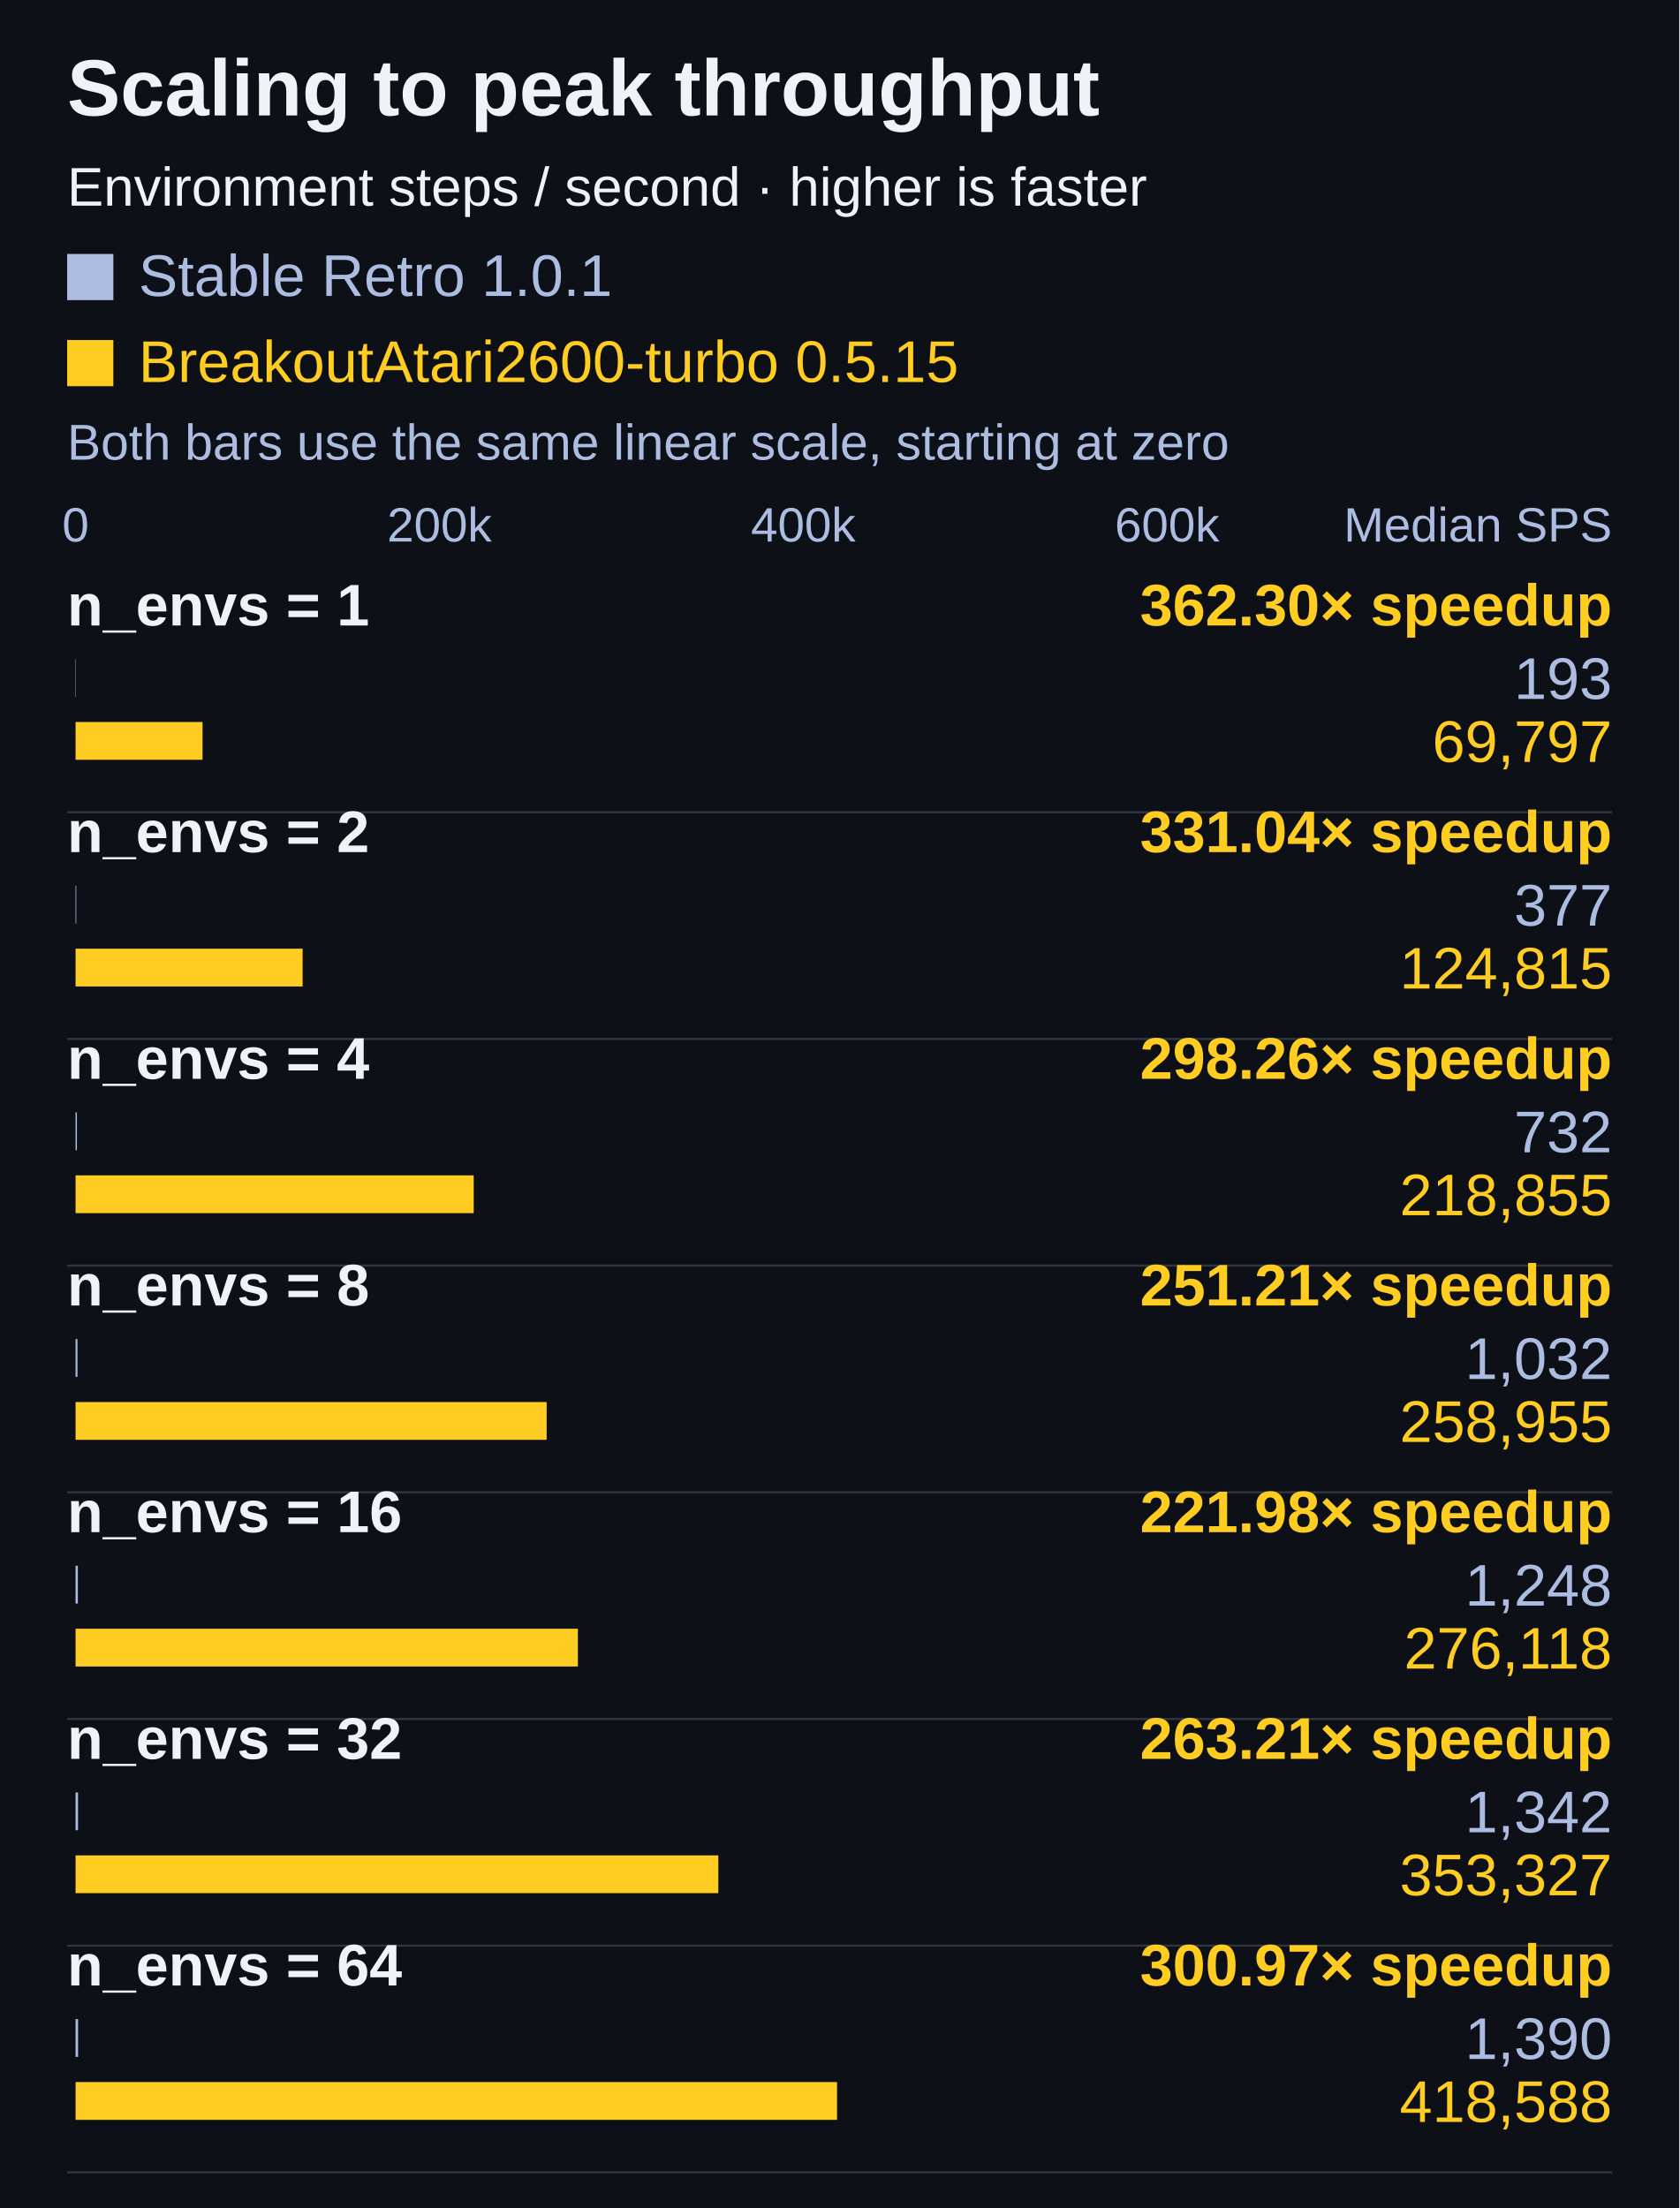
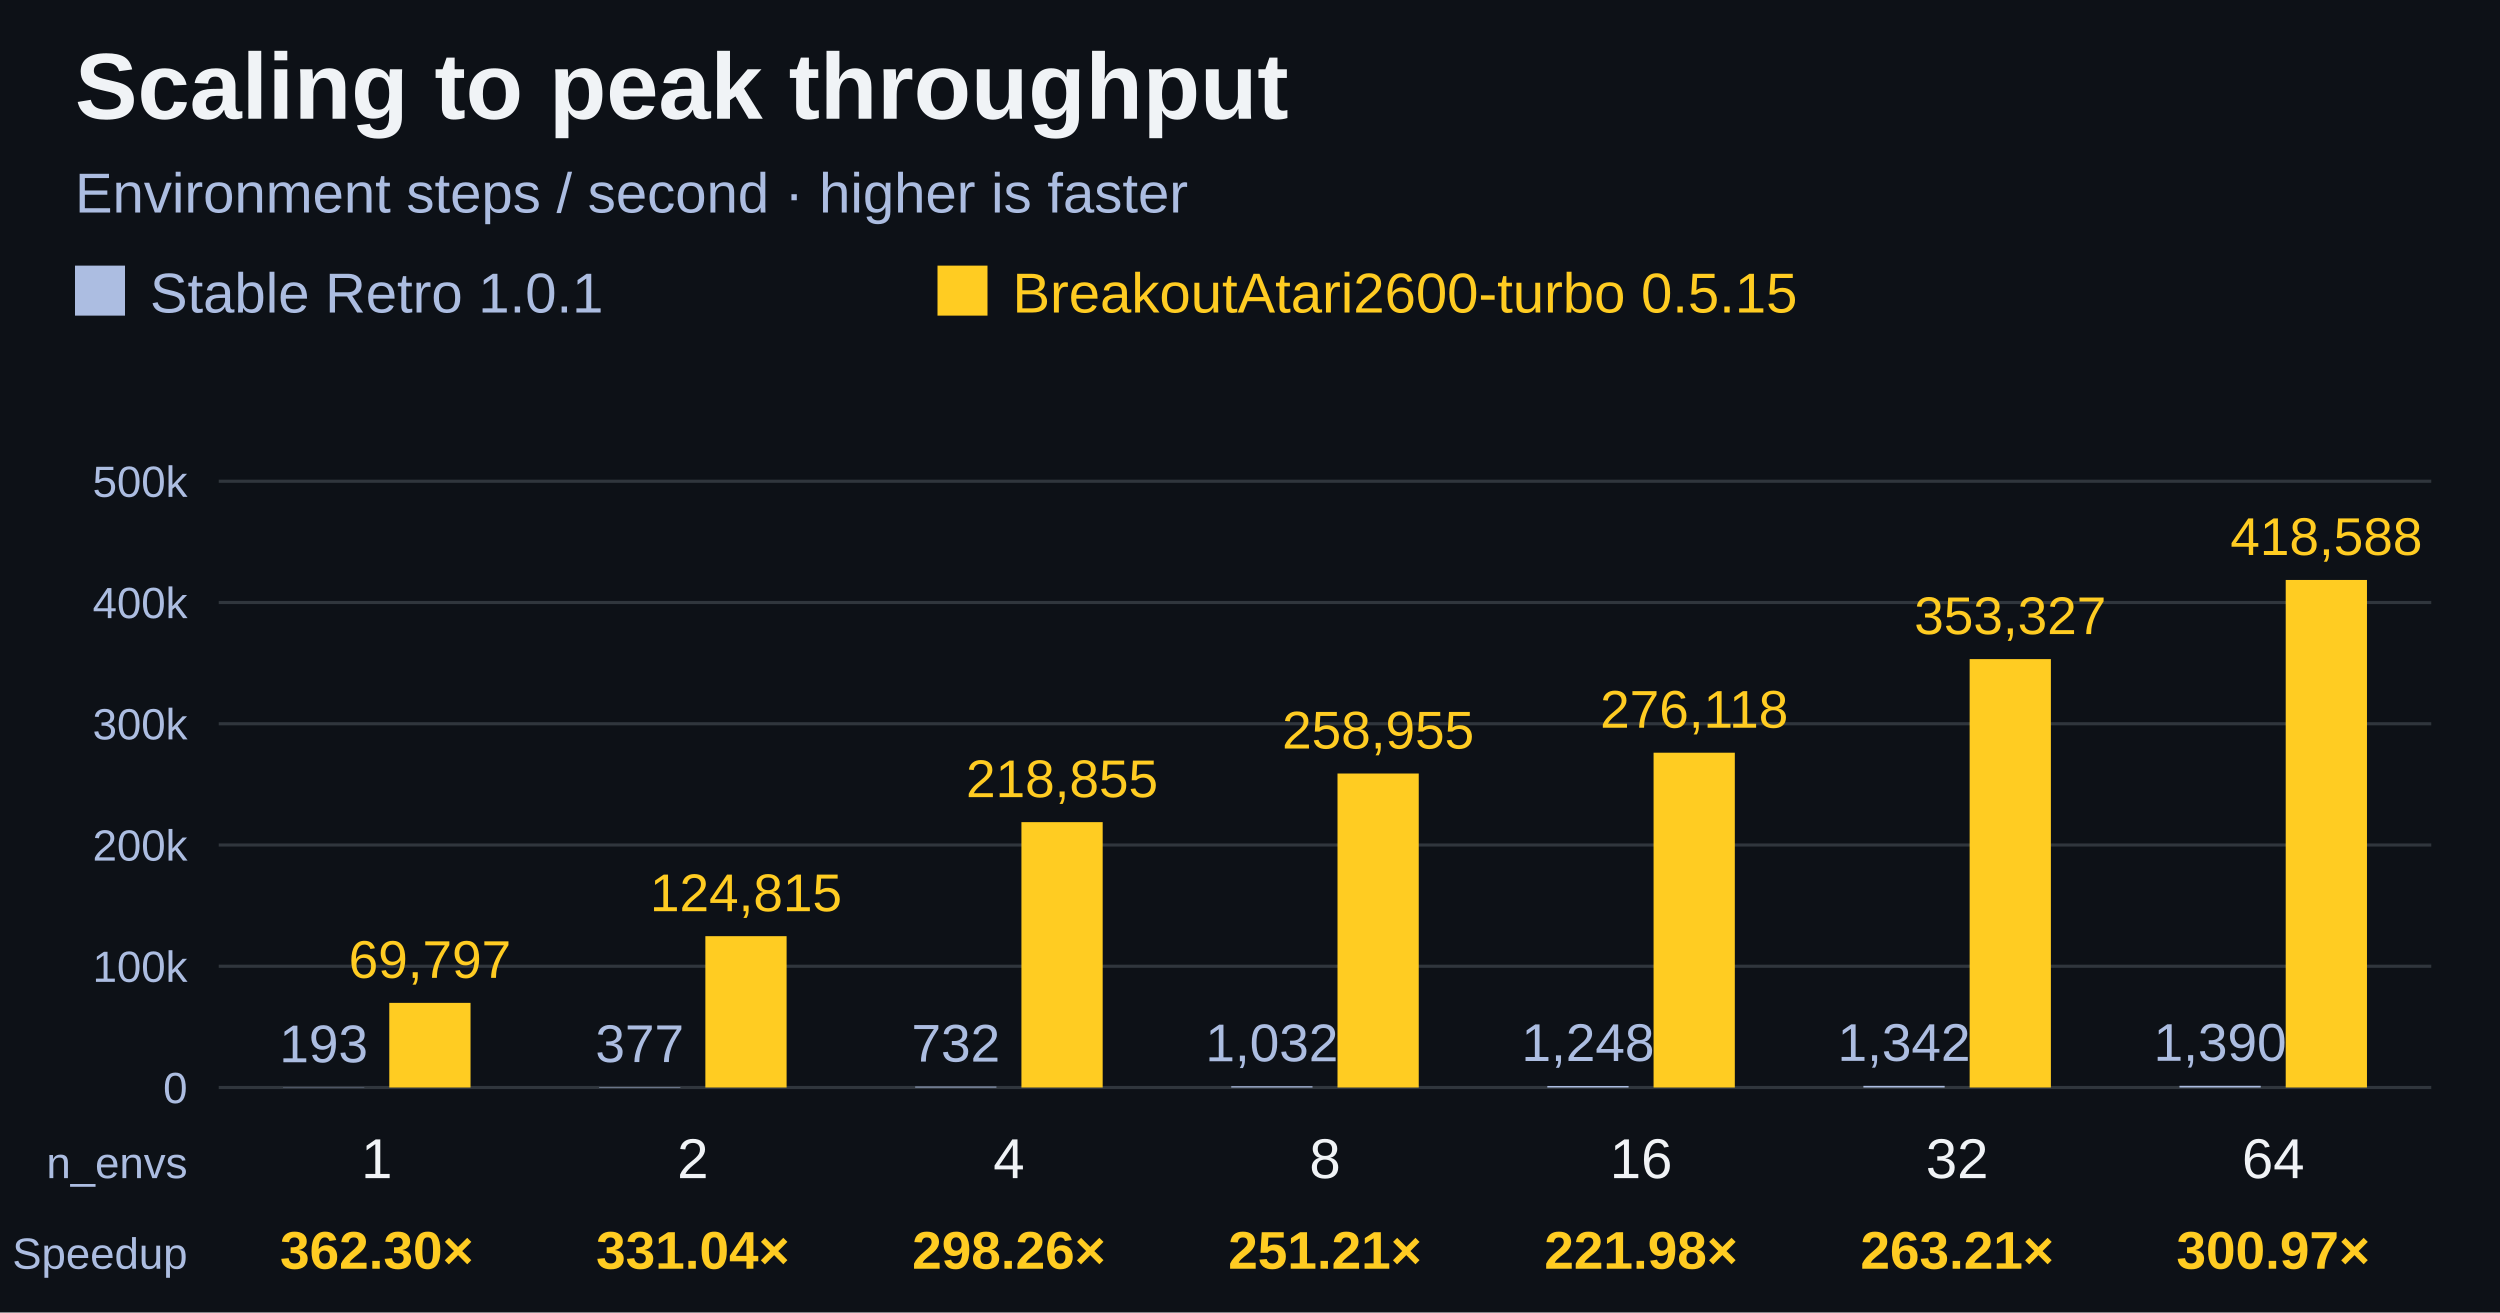
- <svg xmlns="http://www.w3.org/2000/svg" width="800" height="1052" viewBox="0 0 800 1052" role="img" aria-labelledby="title description">
+ <svg xmlns="http://www.w3.org/2000/svg" width="800" height="420" viewBox="0 0 800 420" role="img" aria-labelledby="title description">
  <rect width="100%" height="100%" fill="#0d1117" />
  <g font-family="Arial, Helvetica, sans-serif" fill="#f0f3f6">
-     <text x="32" y="55" font-size="38" font-weight="700">Scaling to peak throughput</text>
-     <text x="32" y="98" font-size="26">Environment steps / second · higher is faster</text>
-     <rect x="32" y="121" width="22" height="22" fill="#acbde1" />
-     <text x="66" y="141" font-size="28" fill="#acbde1">Stable Retro 1.0.1</text>
-     <rect x="32" y="162" width="22" height="22" fill="#ffcc22" />
-     <text x="66" y="182" font-size="28" fill="#ffcc22">BreakoutAtari2600-turbo 0.5.15</text>
-     <text x="32" y="219" fill="#acbde1" font-size="24">Both bars use the same linear scale, starting at zero</text>
-     <text x="36.000" y="258" text-anchor="middle" font-size="23" fill="#acbde1">0</text>
-     <text x="209.333" y="258" text-anchor="middle" font-size="23" fill="#acbde1">200k</text>
-     <text x="382.667" y="258" text-anchor="middle" font-size="23" fill="#acbde1">400k</text>
-     <text x="556.000" y="258" text-anchor="middle" font-size="23" fill="#acbde1">600k</text>
-     <text x="768" y="258" text-anchor="end" font-size="23" fill="#acbde1">Median SPS</text>
+     <text x="24" y="38" font-size="30" font-weight="700">Scaling to peak throughput</text>
+     <text x="24" y="68" font-size="18" fill="#acbde1">Environment steps / second · higher is faster</text>
+     <rect x="24" y="85" width="16" height="16" fill="#acbde1" />
+     <text x="48" y="100" font-size="18" fill="#acbde1">Stable Retro 1.0.1</text>
+     <rect x="300" y="85" width="16" height="16" fill="#ffcc22" />
+     <text x="324" y="100" font-size="18" fill="#ffcc22">BreakoutAtari2600-turbo 0.5.15</text>
+     <path d="M70 348.000 H778" stroke="#30363d" />
+     <text x="60" y="353.000" text-anchor="end" font-size="14" fill="#acbde1">0</text>
+     <path d="M70 309.200 H778" stroke="#30363d" />
+     <text x="60" y="314.200" text-anchor="end" font-size="14" fill="#acbde1">100k</text>
+     <path d="M70 270.400 H778" stroke="#30363d" />
+     <text x="60" y="275.400" text-anchor="end" font-size="14" fill="#acbde1">200k</text>
+     <path d="M70 231.600 H778" stroke="#30363d" />
+     <text x="60" y="236.600" text-anchor="end" font-size="14" fill="#acbde1">300k</text>
+     <path d="M70 192.800 H778" stroke="#30363d" />
+     <text x="60" y="197.800" text-anchor="end" font-size="14" fill="#acbde1">400k</text>
+     <path d="M70 154.000 H778" stroke="#30363d" />
+     <text x="60" y="159.000" text-anchor="end" font-size="14" fill="#acbde1">500k</text>
+     <text x="60" y="377" text-anchor="end" font-size="14" fill="#acbde1">n_envs</text>
+     <text x="60" y="406" text-anchor="end" font-size="14" fill="#acbde1">Speedup</text>
    <g data-n-envs="1">
-       <text x="32" y="298" font-size="28" font-weight="700">n_envs = 1</text>
-       <text x="768" y="298" text-anchor="end" fill="#ffcc22" font-size="28" font-weight="700">362.30× speedup</text>
-       <rect data-provider="left" data-sps="192.64882617994488" x="36" y="314" width="0.167" height="18" fill="#acbde1" />
-       <text x="768" y="333" text-anchor="end" font-size="28" fill="#acbde1">193</text>
-       <rect data-provider="right" data-sps="69797.45612201637" x="36" y="344" width="60.491" height="18" fill="#ffcc22" />
-       <text x="768" y="363" text-anchor="end" font-size="28" fill="#ffcc22">69,797</text>
-       <path d="M32 387 H768" stroke="#30363d" />
+       <rect data-provider="left" data-sps="192.64882617994488" x="90.571" y="347.925" width="26" height="0.075" fill="#acbde1" />
+       <text x="103.571" y="339.925" text-anchor="middle" font-size="17" fill="#acbde1">193</text>
+       <rect data-provider="right" data-sps="69797.45612201637" x="124.571" y="320.919" width="26" height="27.081" fill="#ffcc22" />
+       <text x="137.571" y="312.919" text-anchor="middle" font-size="17" fill="#ffcc22">69,797</text>
+       <text x="120.571" y="377" text-anchor="middle" font-size="18">1</text>
+       <text x="120.571" y="406" text-anchor="middle" font-size="17" font-weight="700" fill="#ffcc22">362.30×</text>
    </g>
    <g data-n-envs="2">
-       <text x="32" y="406" font-size="28" font-weight="700">n_envs = 2</text>
-       <text x="768" y="406" text-anchor="end" fill="#ffcc22" font-size="28" font-weight="700">331.04× speedup</text>
-       <rect data-provider="left" data-sps="377.41150165629034" x="36" y="422" width="0.327" height="18" fill="#acbde1" />
-       <text x="768" y="441" text-anchor="end" font-size="28" fill="#acbde1">377</text>
-       <rect data-provider="right" data-sps="124814.61841012655" x="36" y="452" width="108.173" height="18" fill="#ffcc22" />
-       <text x="768" y="471" text-anchor="end" font-size="28" fill="#ffcc22">124,815</text>
-       <path d="M32 495 H768" stroke="#30363d" />
+       <rect data-provider="left" data-sps="377.41150165629034" x="191.714" y="347.854" width="26" height="0.146" fill="#acbde1" />
+       <text x="204.714" y="339.854" text-anchor="middle" font-size="17" fill="#acbde1">377</text>
+       <rect data-provider="right" data-sps="124814.61841012655" x="225.714" y="299.572" width="26" height="48.428" fill="#ffcc22" />
+       <text x="238.714" y="291.572" text-anchor="middle" font-size="17" fill="#ffcc22">124,815</text>
+       <text x="221.714" y="377" text-anchor="middle" font-size="18">2</text>
+       <text x="221.714" y="406" text-anchor="middle" font-size="17" font-weight="700" fill="#ffcc22">331.04×</text>
    </g>
    <g data-n-envs="4">
-       <text x="32" y="514" font-size="28" font-weight="700">n_envs = 4</text>
-       <text x="768" y="514" text-anchor="end" fill="#ffcc22" font-size="28" font-weight="700">298.26× speedup</text>
-       <rect data-provider="left" data-sps="732.4865964314062" x="36" y="530" width="0.635" height="18" fill="#acbde1" />
-       <text x="768" y="549" text-anchor="end" font-size="28" fill="#acbde1">732</text>
-       <rect data-provider="right" data-sps="218855.14319058336" x="36" y="560" width="189.674" height="18" fill="#ffcc22" />
-       <text x="768" y="579" text-anchor="end" font-size="28" fill="#ffcc22">218,855</text>
-       <path d="M32 603 H768" stroke="#30363d" />
+       <rect data-provider="left" data-sps="732.4865964314062" x="292.857" y="347.716" width="26" height="0.284" fill="#acbde1" />
+       <text x="305.857" y="339.716" text-anchor="middle" font-size="17" fill="#acbde1">732</text>
+       <rect data-provider="right" data-sps="218855.14319058336" x="326.857" y="263.084" width="26" height="84.916" fill="#ffcc22" />
+       <text x="339.857" y="255.084" text-anchor="middle" font-size="17" fill="#ffcc22">218,855</text>
+       <text x="322.857" y="377" text-anchor="middle" font-size="18">4</text>
+       <text x="322.857" y="406" text-anchor="middle" font-size="17" font-weight="700" fill="#ffcc22">298.26×</text>
    </g>
    <g data-n-envs="8">
-       <text x="32" y="622" font-size="28" font-weight="700">n_envs = 8</text>
-       <text x="768" y="622" text-anchor="end" fill="#ffcc22" font-size="28" font-weight="700">251.21× speedup</text>
-       <rect data-provider="left" data-sps="1032.2523001071434" x="36" y="638" width="0.895" height="18" fill="#acbde1" />
-       <text x="768" y="657" text-anchor="end" font-size="28" fill="#acbde1">1,032</text>
-       <rect data-provider="right" data-sps="258955.42646216365" x="36" y="668" width="224.428" height="18" fill="#ffcc22" />
-       <text x="768" y="687" text-anchor="end" font-size="28" fill="#ffcc22">258,955</text>
-       <path d="M32 711 H768" stroke="#30363d" />
+       <rect data-provider="left" data-sps="1032.2523001071434" x="394.000" y="347.599" width="26" height="0.401" fill="#acbde1" />
+       <text x="407.000" y="339.599" text-anchor="middle" font-size="17" fill="#acbde1">1,032</text>
+       <rect data-provider="right" data-sps="258955.42646216365" x="428.000" y="247.525" width="26" height="100.475" fill="#ffcc22" />
+       <text x="441.000" y="239.525" text-anchor="middle" font-size="17" fill="#ffcc22">258,955</text>
+       <text x="424.000" y="377" text-anchor="middle" font-size="18">8</text>
+       <text x="424.000" y="406" text-anchor="middle" font-size="17" font-weight="700" fill="#ffcc22">251.21×</text>
    </g>
    <g data-n-envs="16">
-       <text x="32" y="730" font-size="28" font-weight="700">n_envs = 16</text>
-       <text x="768" y="730" text-anchor="end" fill="#ffcc22" font-size="28" font-weight="700">221.98× speedup</text>
-       <rect data-provider="left" data-sps="1247.5403221764454" x="36" y="746" width="1.081" height="18" fill="#acbde1" />
-       <text x="768" y="765" text-anchor="end" font-size="28" fill="#acbde1">1,248</text>
-       <rect data-provider="right" data-sps="276117.99861899996" x="36" y="776" width="239.302" height="18" fill="#ffcc22" />
-       <text x="768" y="795" text-anchor="end" font-size="28" fill="#ffcc22">276,118</text>
-       <path d="M32 819 H768" stroke="#30363d" />
+       <rect data-provider="left" data-sps="1247.5403221764454" x="495.143" y="347.516" width="26" height="0.484" fill="#acbde1" />
+       <text x="508.143" y="339.516" text-anchor="middle" font-size="17" fill="#acbde1">1,248</text>
+       <rect data-provider="right" data-sps="276117.99861899996" x="529.143" y="240.866" width="26" height="107.134" fill="#ffcc22" />
+       <text x="542.143" y="232.866" text-anchor="middle" font-size="17" fill="#ffcc22">276,118</text>
+       <text x="525.143" y="377" text-anchor="middle" font-size="18">16</text>
+       <text x="525.143" y="406" text-anchor="middle" font-size="17" font-weight="700" fill="#ffcc22">221.98×</text>
    </g>
    <g data-n-envs="32">
-       <text x="32" y="838" font-size="28" font-weight="700">n_envs = 32</text>
-       <text x="768" y="838" text-anchor="end" fill="#ffcc22" font-size="28" font-weight="700">263.21× speedup</text>
-       <rect data-provider="left" data-sps="1342.3607550525423" x="36" y="854" width="1.163" height="18" fill="#acbde1" />
-       <text x="768" y="873" text-anchor="end" font-size="28" fill="#acbde1">1,342</text>
-       <rect data-provider="right" data-sps="353326.7810414951" x="36" y="884" width="306.217" height="18" fill="#ffcc22" />
-       <text x="768" y="903" text-anchor="end" font-size="28" fill="#ffcc22">353,327</text>
-       <path d="M32 927 H768" stroke="#30363d" />
+       <rect data-provider="left" data-sps="1342.3607550525423" x="596.286" y="347.479" width="26" height="0.521" fill="#acbde1" />
+       <text x="609.286" y="339.479" text-anchor="middle" font-size="17" fill="#acbde1">1,342</text>
+       <rect data-provider="right" data-sps="353326.7810414951" x="630.286" y="210.909" width="26" height="137.091" fill="#ffcc22" />
+       <text x="643.286" y="202.909" text-anchor="middle" font-size="17" fill="#ffcc22">353,327</text>
+       <text x="626.286" y="377" text-anchor="middle" font-size="18">32</text>
+       <text x="626.286" y="406" text-anchor="middle" font-size="17" font-weight="700" fill="#ffcc22">263.21×</text>
    </g>
    <g data-n-envs="64">
-       <text x="32" y="946" font-size="28" font-weight="700">n_envs = 64</text>
-       <text x="768" y="946" text-anchor="end" fill="#ffcc22" font-size="28" font-weight="700">300.97× speedup</text>
-       <rect data-provider="left" data-sps="1389.681125166189" x="36" y="962" width="1.204" height="18" fill="#acbde1" />
-       <text x="768" y="981" text-anchor="end" font-size="28" fill="#acbde1">1,390</text>
-       <rect data-provider="right" data-sps="418587.6716885976" x="36" y="992" width="362.776" height="18" fill="#ffcc22" />
-       <text x="768" y="1011" text-anchor="end" font-size="28" fill="#ffcc22">418,588</text>
-       <path d="M32 1035 H768" stroke="#30363d" />
+       <rect data-provider="left" data-sps="1389.681125166189" x="697.429" y="347.461" width="26" height="0.539" fill="#acbde1" />
+       <text x="710.429" y="339.461" text-anchor="middle" font-size="17" fill="#acbde1">1,390</text>
+       <rect data-provider="right" data-sps="418587.6716885976" x="731.429" y="185.588" width="26" height="162.412" fill="#ffcc22" />
+       <text x="744.429" y="177.588" text-anchor="middle" font-size="17" fill="#ffcc22">418,588</text>
+       <text x="727.429" y="377" text-anchor="middle" font-size="18">64</text>
+       <text x="727.429" y="406" text-anchor="middle" font-size="17" font-weight="700" fill="#ffcc22">300.97×</text>
    </g>
  </g>
</svg>
